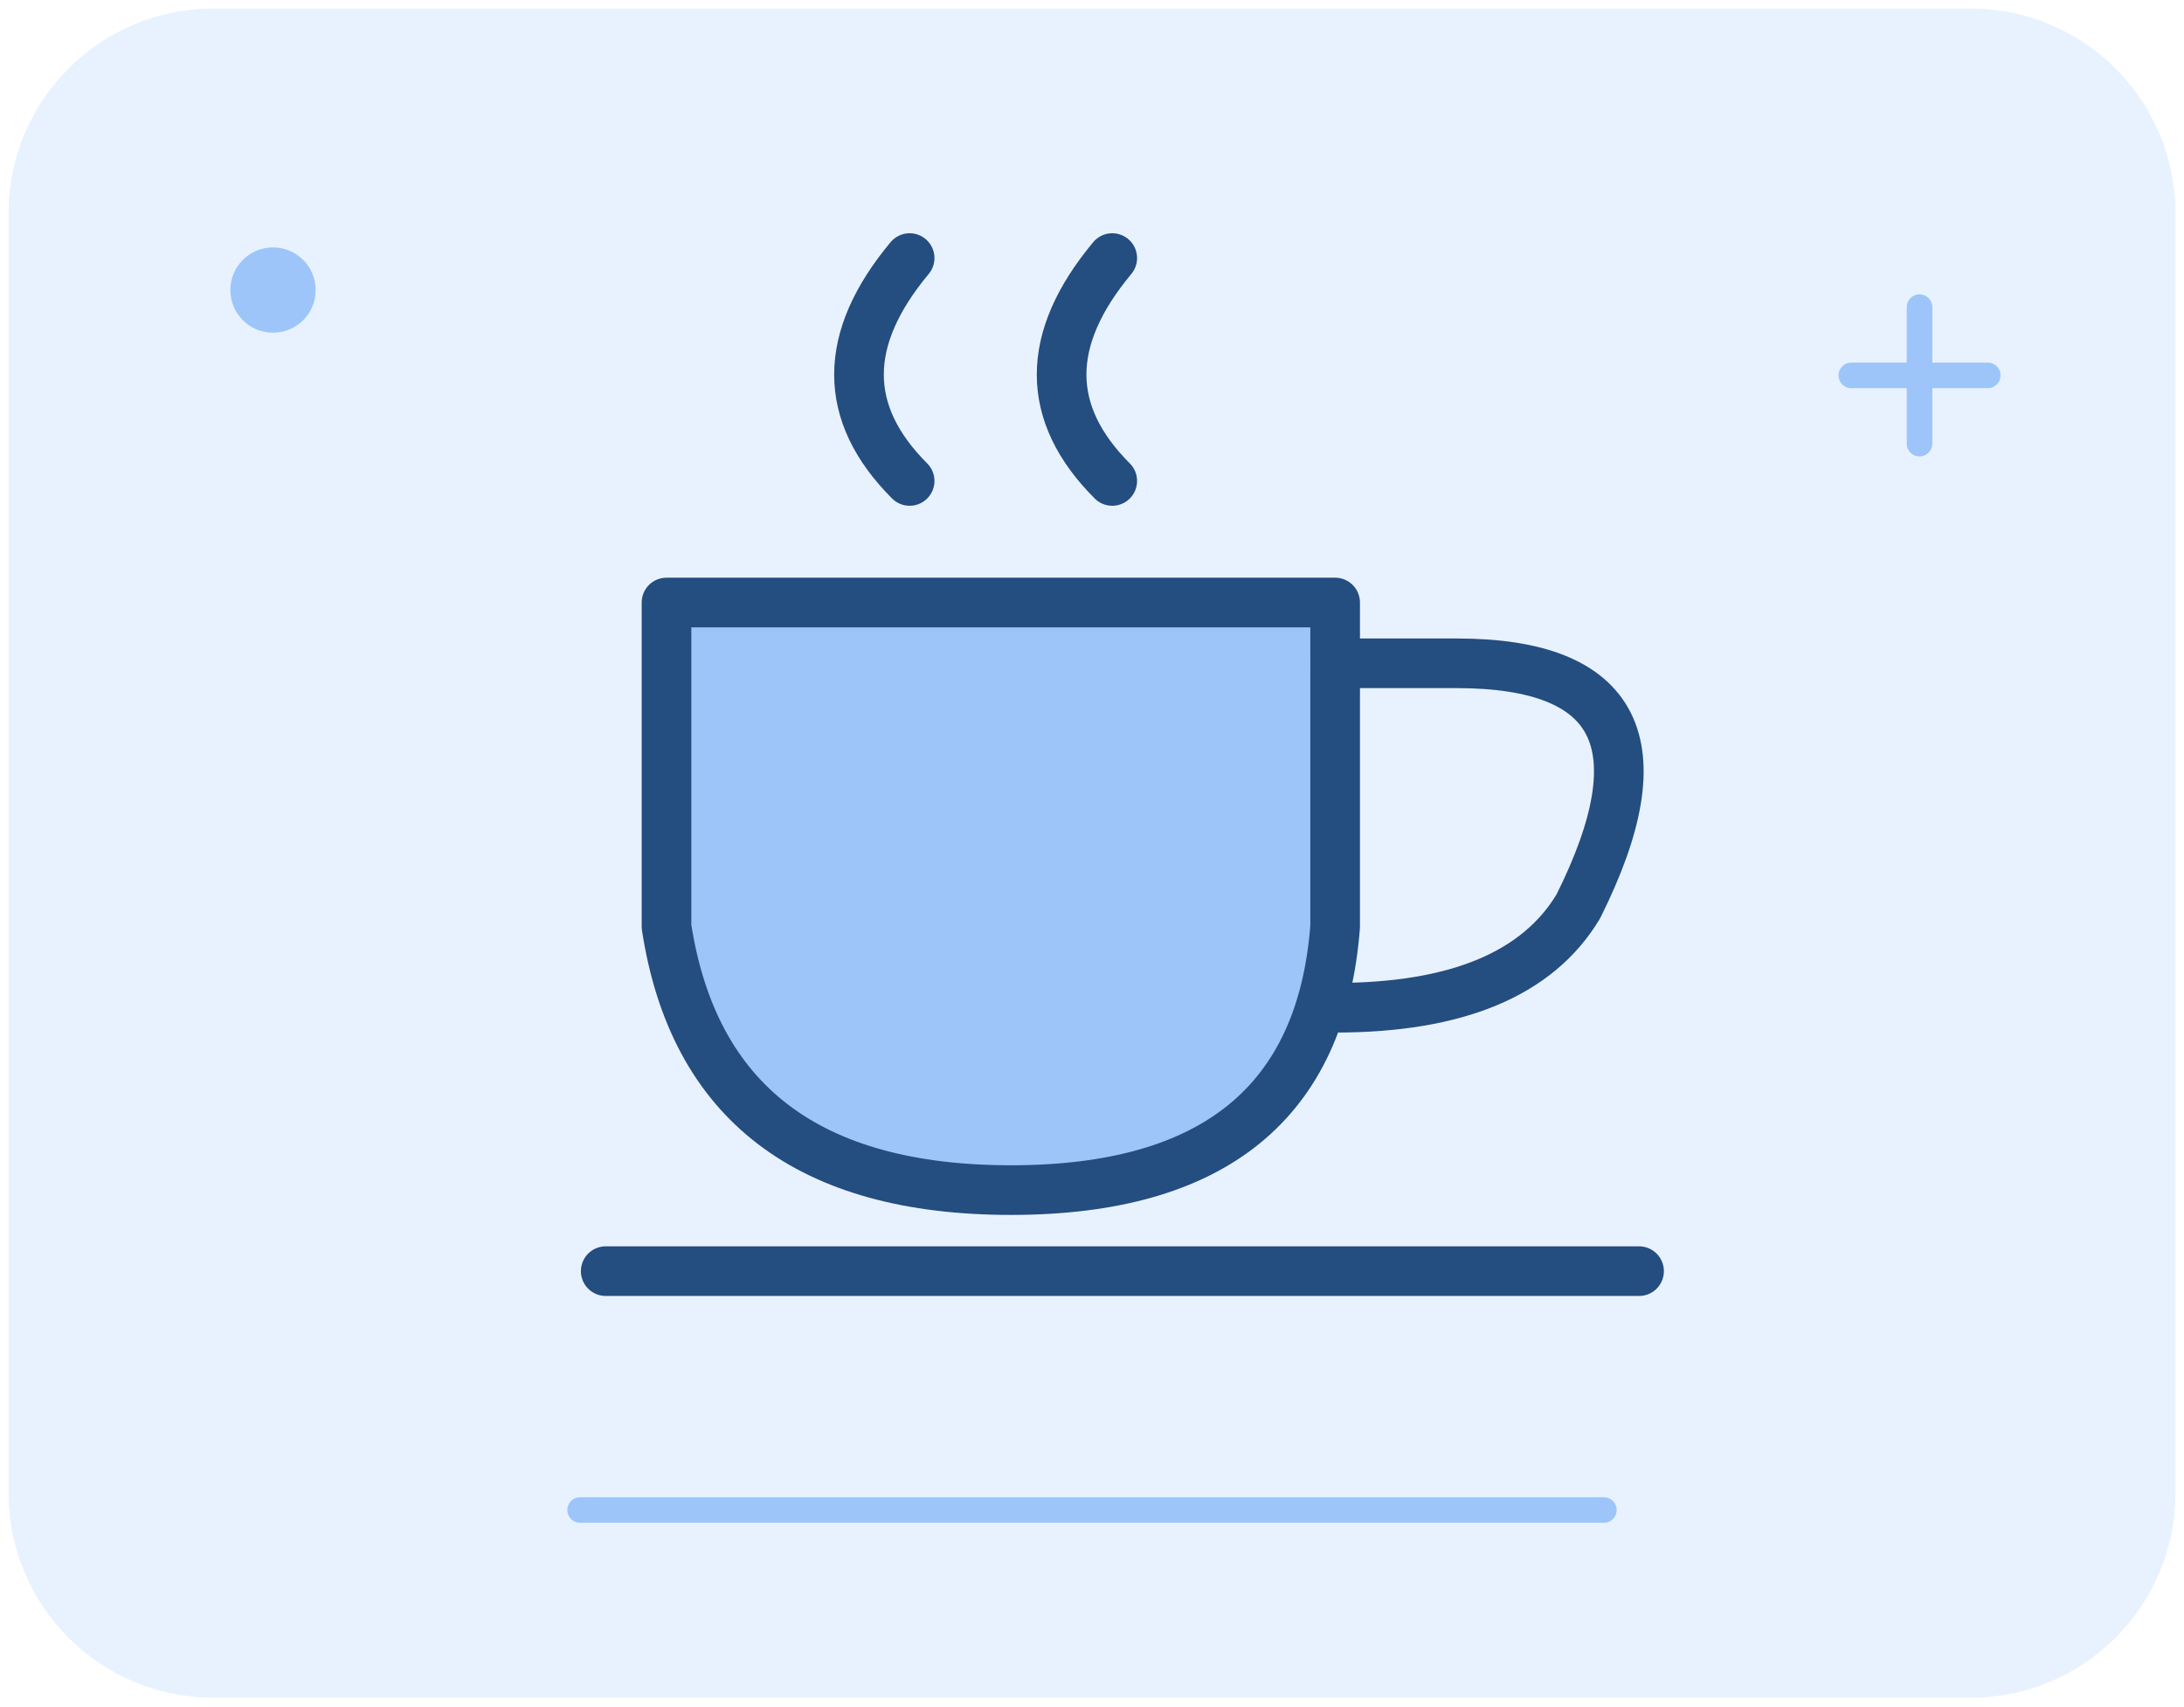
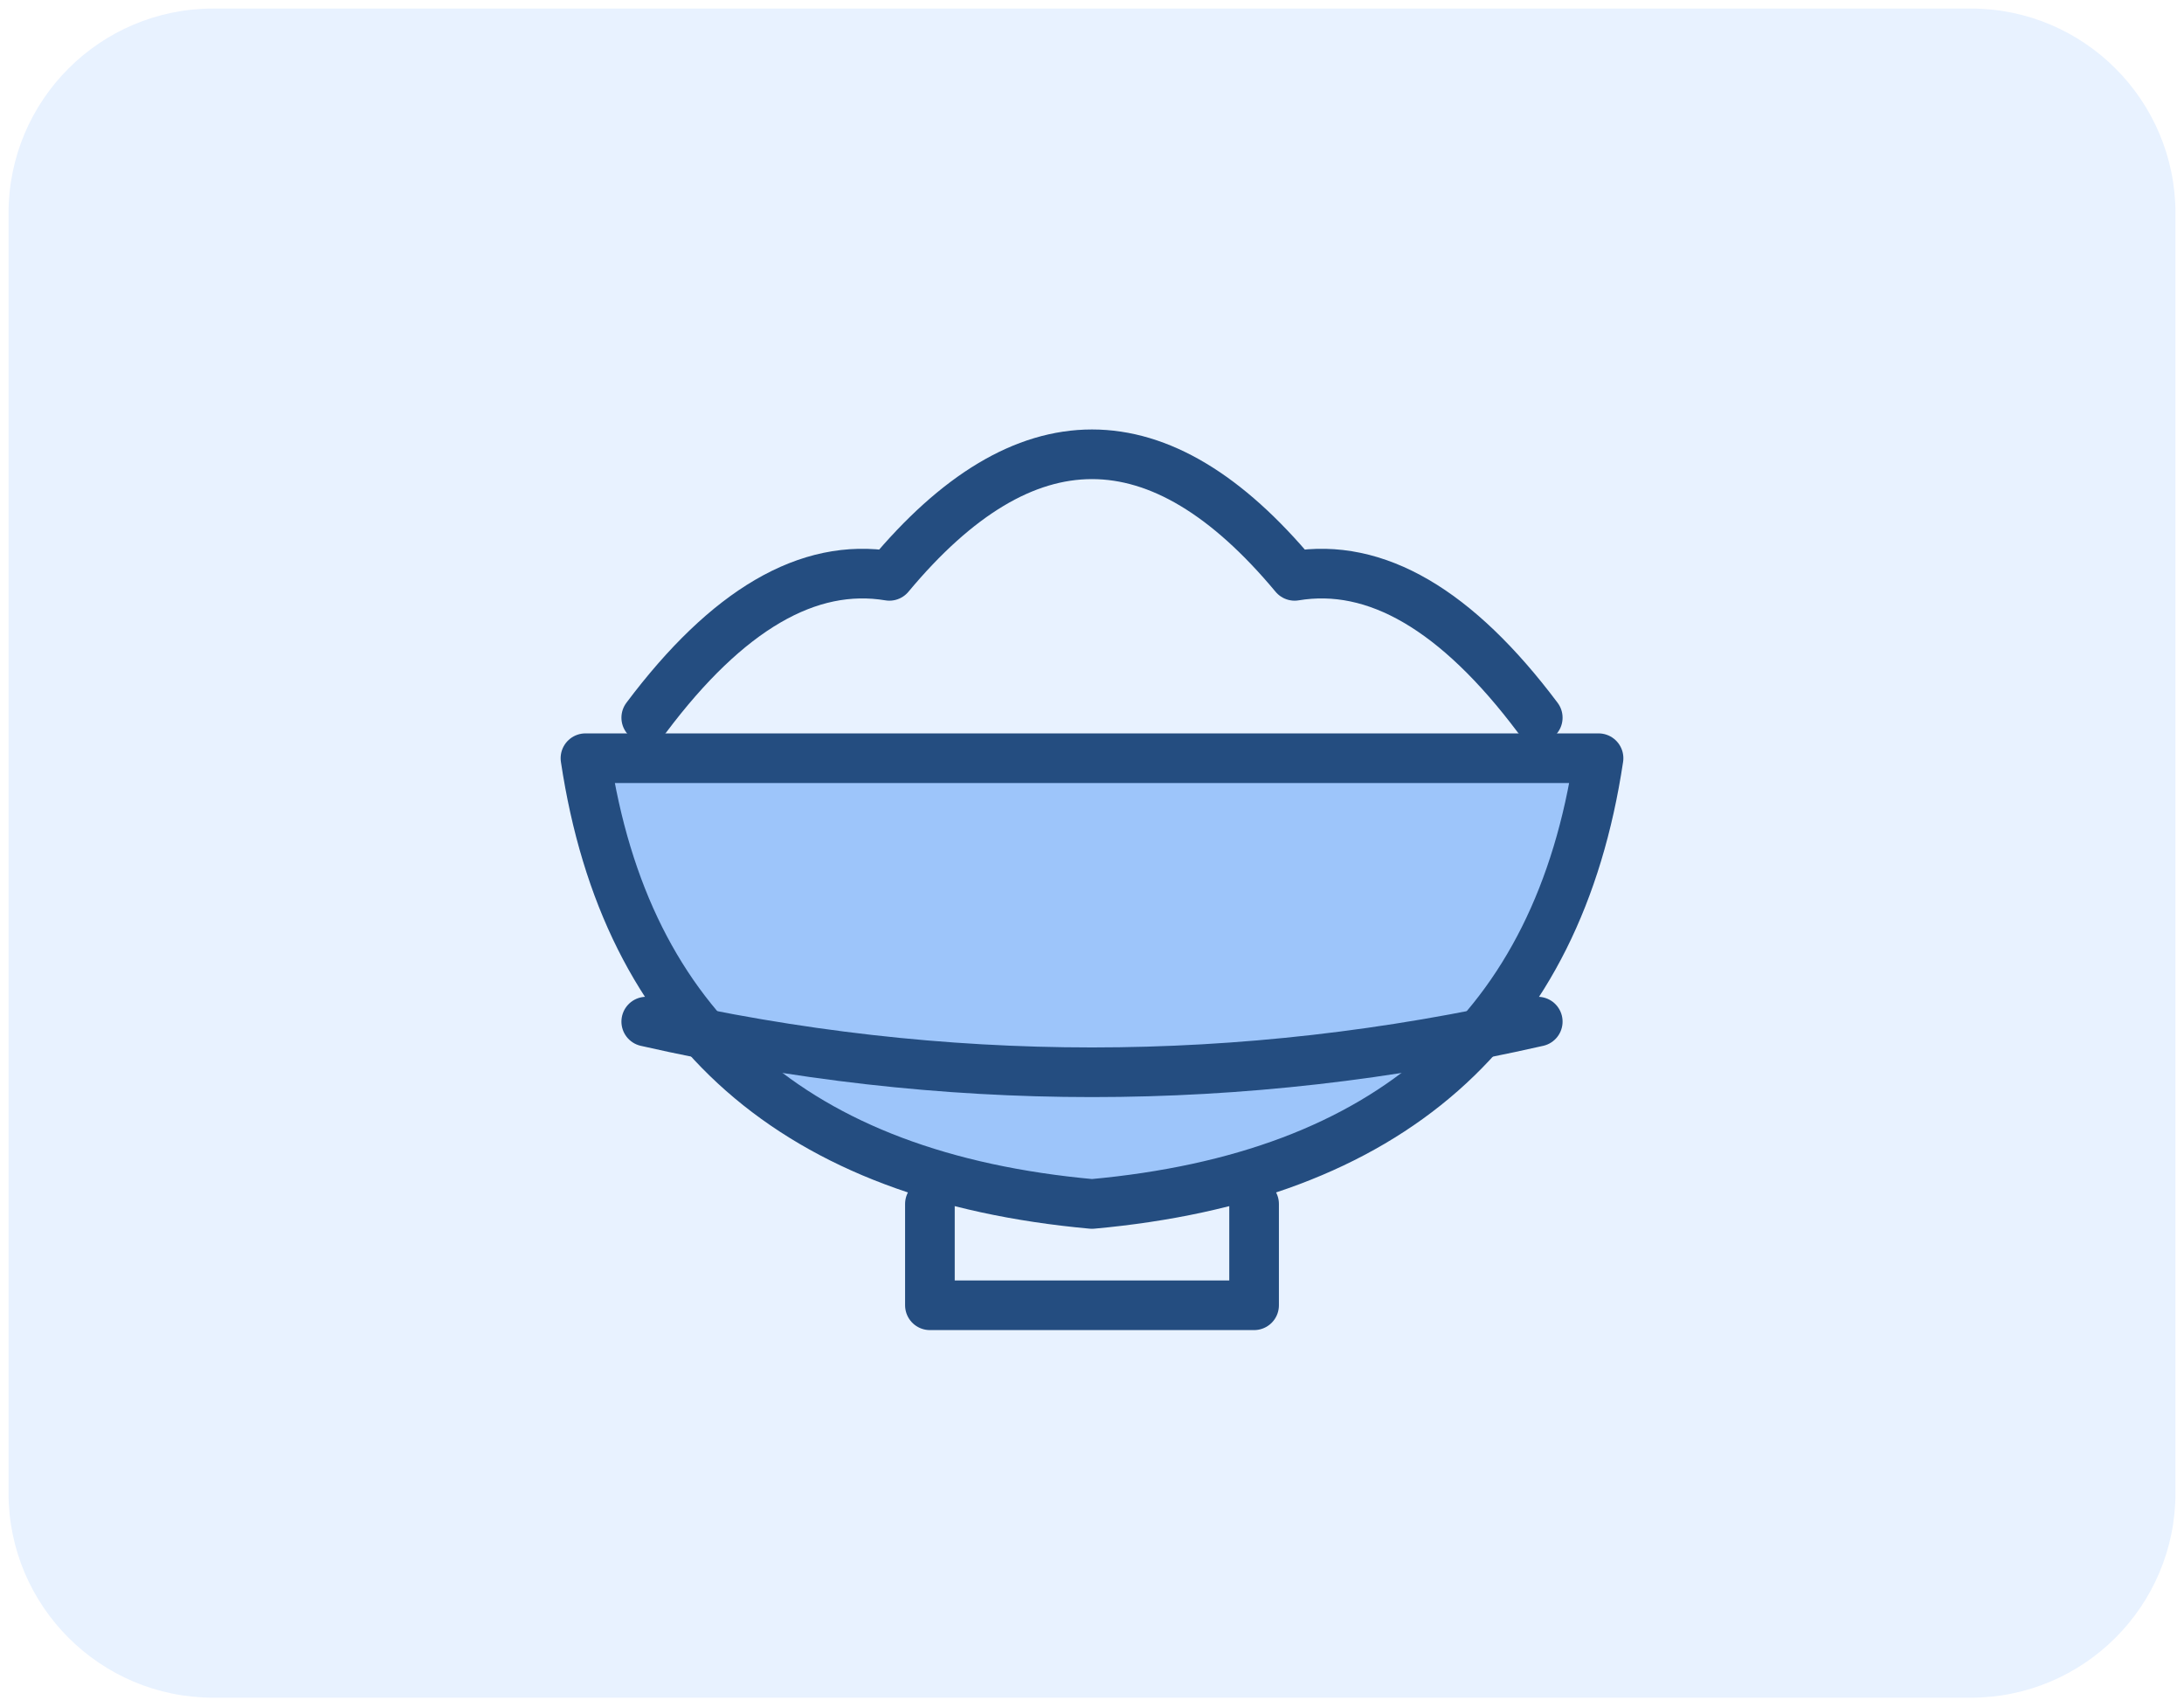
- <svg xmlns="http://www.w3.org/2000/svg" width="256" height="200" viewBox="0 0 256 200" font-family="system-ui,Noto Sans CJK SC,Microsoft YaHei,sans-serif" role="img">
+ <svg xmlns="http://www.w3.org/2000/svg" width="256" height="200" viewBox="0 0 256 200" font-family="system-ui,sans-serif" role="img">
  <rect x="1" y="1" width="254" height="198" rx="24" fill="#e8f2ff" />
-   <circle cx="32" cy="34" r="5" fill="#9dc5fa" />
-   <path d="M225 36v16m-8-8h16" stroke="#9dc5fa" stroke-width="3" stroke-linecap="round" />
-   <g transform="translate(52 16) scale(2.375)" stroke="#244d80" stroke-width="2.45" stroke-linecap="round" stroke-linejoin="round" fill="none">
-     <path d="M11 23h33v16q-1 13-16 13T11 39z" fill="#9dc5fa" />
-     <path d="M44 26h6q12 0 6 12-3 5-12 5M8 56h51M23 17q-5-5 0-11m10 11q-5-5 0-11" fill="none" />
+   <g transform="translate(52 20) scale(2.375)" stroke="#244d80" stroke-width="2.45" stroke-linecap="round" stroke-linejoin="round" fill="none">
+     <g transform="translate(0 0) scale(1)">
+       <path d="M7 29h50q-3 20-25 22Q10 49 7 29z" fill="#9dc5fa" />
+       <path d="M24 51v5h16v-5m-30-9q22 5 44 0" fill="none" />
+       <path d="M10 27q6-8 12-7 10-12 20 0 6-1 12 7" fill="none" />
+     </g>
  </g>
-   <path d="M68 177h120" stroke="#9dc5fa" stroke-width="3" stroke-linecap="round" />
</svg>
